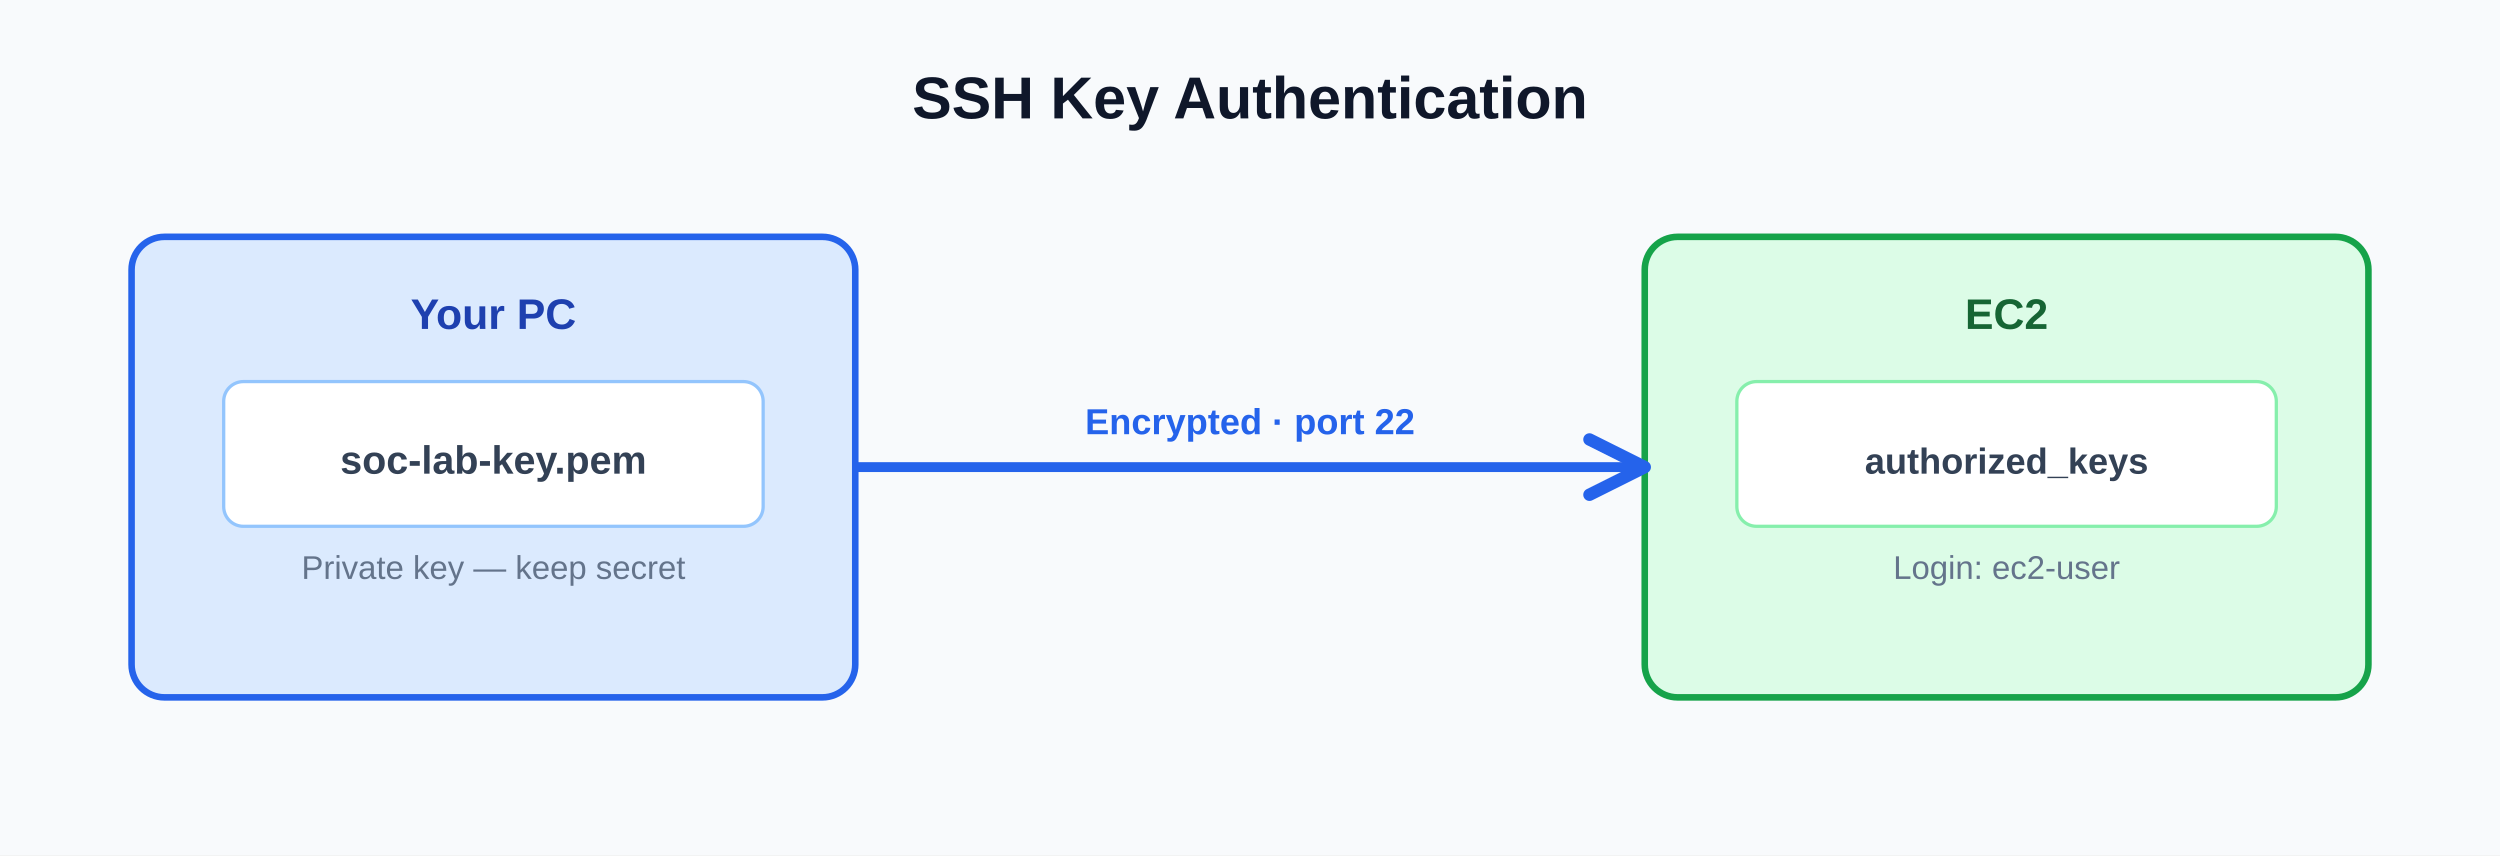
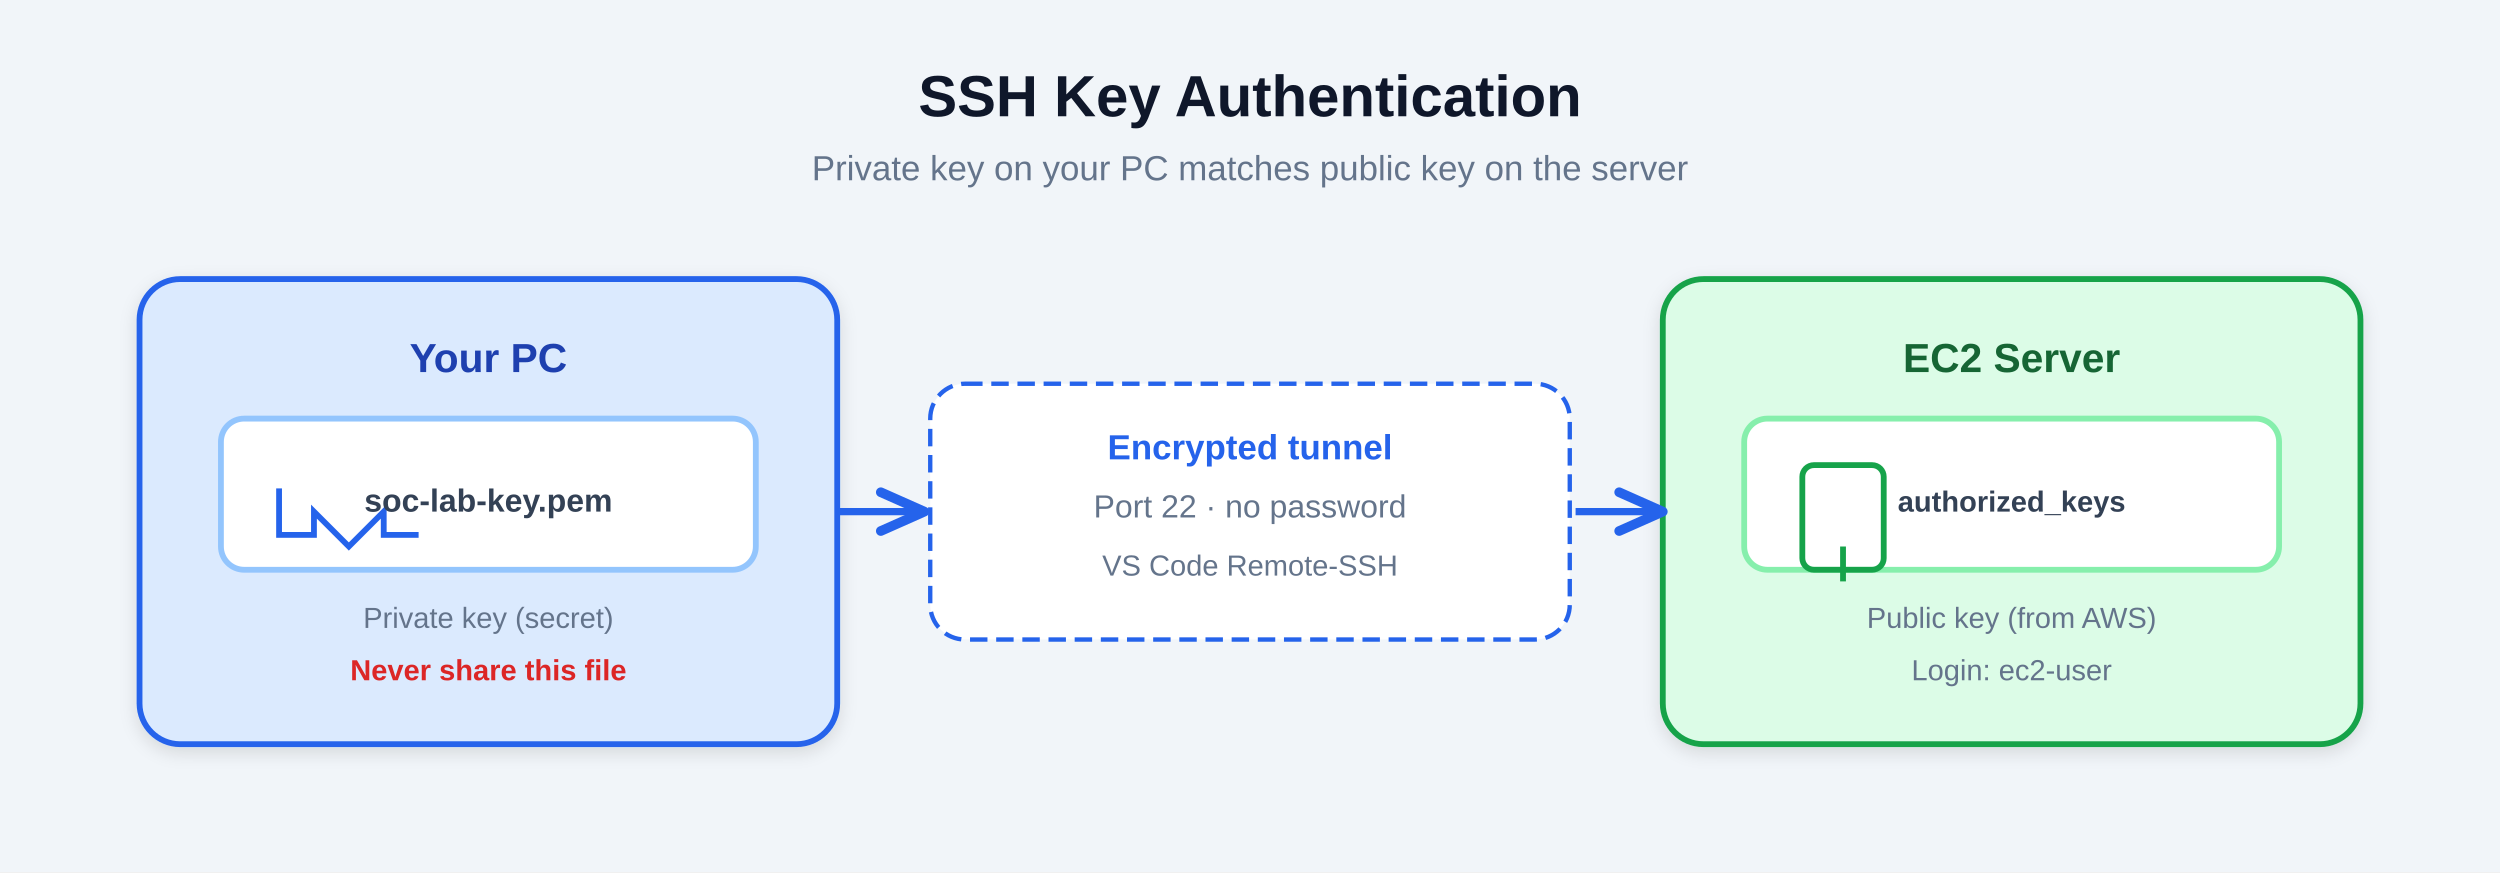
- <svg xmlns="http://www.w3.org/2000/svg" viewBox="0 0 760 260" role="img" aria-label="SSH key authentication">
+ <svg xmlns="http://www.w3.org/2000/svg" viewBox="0 0 860 300" role="img" aria-label="SSH key authentication">
  <defs>
-     <marker id="b" viewBox="0 0 10 10" refX="9" refY="5" markerWidth="7" markerHeight="7" orient="auto">
-       <path d="M1 1 L9 5 L1 9" fill="none" stroke="#2563EB" stroke-width="1.8" stroke-linecap="round" stroke-linejoin="round" />
+     <filter id="sh" x="-20%" y="-20%" width="140%" height="140%">
+       <feDropShadow dx="0" dy="2" stdDeviation="3" flood-opacity="0.12" />
+     </filter>
+     <marker id="k" viewBox="0 0 12 12" refX="10" refY="6" markerWidth="8" markerHeight="8" orient="auto">
+       <path d="M1 2 L10 6 L1 10" fill="none" stroke="#2563EB" stroke-width="2" stroke-linecap="round" stroke-linejoin="round" />
    </marker>
  </defs>
-   <rect width="760" height="260" fill="#F8FAFC" />
-   <text x="380" y="36" text-anchor="middle" font-family="Arial, Helvetica, Sans-serif" font-size="18" font-weight="700" fill="#0F172A">SSH Key Authentication</text>
-   <rect x="40" y="72" width="220" height="140" rx="10" fill="#DBEAFE" stroke="#2563EB" stroke-width="2" />
-   <text x="150" y="100" text-anchor="middle" font-family="Arial, Helvetica, Sans-serif" font-size="13" font-weight="700" fill="#1E40AF">Your PC</text>
-   <rect x="68" y="116" width="164" height="44" rx="6" fill="#FFF" stroke="#93C5FD" />
-   <text x="150" y="144" text-anchor="middle" font-family="Arial, Helvetica, Sans-serif" font-size="12" font-weight="600" fill="#334155">soc-lab-key.pem</text>
-   <text x="150" y="176" text-anchor="middle" font-family="Arial, Helvetica, Sans-serif" font-size="10" fill="#64748B">Private key — keep secret</text>
-   <rect x="500" y="72" width="220" height="140" rx="10" fill="#DCFCE7" stroke="#16A34A" stroke-width="2" />
-   <text x="610" y="100" text-anchor="middle" font-family="Arial, Helvetica, Sans-serif" font-size="13" font-weight="700" fill="#166534">EC2</text>
-   <rect x="528" y="116" width="164" height="44" rx="6" fill="#FFF" stroke="#86EFAC" />
-   <text x="610" y="144" text-anchor="middle" font-family="Arial, Helvetica, Sans-serif" font-size="11" font-weight="600" fill="#334155">authorized_keys</text>
-   <text x="610" y="176" text-anchor="middle" font-family="Arial, Helvetica, Sans-serif" font-size="10" fill="#64748B">Login: ec2-user</text>
-   <line x1="260" y1="142" x2="500" y2="142" stroke="#2563EB" stroke-width="3" marker-end="url(#b)" />
-   <text x="380" y="132" text-anchor="middle" font-family="Arial, Helvetica, Sans-serif" font-size="11" font-weight="600" fill="#2563EB">Encrypted · port 22</text>
+   <rect width="860" height="300" fill="#F1F5F9" />
+   <text x="430" y="40" text-anchor="middle" font-family="Arial, Helvetica, Sans-serif" font-size="20" font-weight="700" fill="#0F172A">SSH Key Authentication</text>
+   <text x="430" y="62" text-anchor="middle" font-family="Arial, Helvetica, Sans-serif" font-size="12" fill="#64748B">Private key on your PC matches public key on the server</text>
+   <g filter="url(#sh)">
+     <rect x="48" y="96" width="240" height="160" rx="14" fill="#DBEAFE" stroke="#2563EB" stroke-width="2" />
+   </g>
+   <text x="168" y="128" text-anchor="middle" font-family="Arial, Helvetica, Sans-serif" font-size="14" font-weight="700" fill="#1E40AF">Your PC</text>
+   <rect x="76" y="144" width="184" height="52" rx="8" fill="#FFF" stroke="#93C5FD" stroke-width="2" />
+   <path d="M96 168 L96 184 L108 184 L108 176 L120 188 L132 176 L132 184 L144 184" fill="none" stroke="#2563EB" stroke-width="2" />
+   <text x="168" y="176" text-anchor="middle" font-family="Arial, Helvetica, Sans-serif" font-size="11" font-weight="600" fill="#334155">soc-lab-key.pem</text>
+   <text x="168" y="216" text-anchor="middle" font-family="Arial, Helvetica, Sans-serif" font-size="10" fill="#64748B">Private key (secret)</text>
+   <text x="168" y="234" text-anchor="middle" font-family="Arial, Helvetica, Sans-serif" font-size="10" fill="#DC2626" font-weight="600">Never share this file</text>
+   <g filter="url(#sh)">
+     <rect x="572" y="96" width="240" height="160" rx="14" fill="#DCFCE7" stroke="#16A34A" stroke-width="2" />
+   </g>
+   <text x="692" y="128" text-anchor="middle" font-family="Arial, Helvetica, Sans-serif" font-size="14" font-weight="700" fill="#166534">EC2 Server</text>
+   <rect x="600" y="144" width="184" height="52" rx="8" fill="#FFF" stroke="#86EFAC" stroke-width="2" />
+   <rect x="620" y="160" width="28" height="36" rx="4" fill="none" stroke="#16A34A" stroke-width="2" />
+   <path d="M634 188 L634 200" fill="none" stroke="#16A34A" stroke-width="2" />
+   <text x="692" y="176" text-anchor="middle" font-family="Arial, Helvetica, Sans-serif" font-size="10" font-weight="600" fill="#334155">authorized_keys</text>
+   <text x="692" y="216" text-anchor="middle" font-family="Arial, Helvetica, Sans-serif" font-size="10" fill="#64748B">Public key (from AWS)</text>
+   <text x="692" y="234" text-anchor="middle" font-family="Arial, Helvetica, Sans-serif" font-size="10" fill="#64748B">Login: ec2-user</text>
+   <rect x="320" y="132" width="220" height="88" rx="12" fill="#FFF" stroke="#2563EB" stroke-width="1.5" stroke-dasharray="6 3" />
+   <text x="430" y="158" text-anchor="middle" font-family="Arial, Helvetica, Sans-serif" font-size="12" font-weight="600" fill="#2563EB">Encrypted tunnel</text>
+   <text x="430" y="178" text-anchor="middle" font-family="Arial, Helvetica, Sans-serif" font-size="11" fill="#64748B">Port 22 · no password</text>
+   <text x="430" y="198" text-anchor="middle" font-family="Arial, Helvetica, Sans-serif" font-size="10" fill="#64748B">VS Code Remote-SSH</text>
+   <path d="M288 176 L318 176" fill="none" stroke="#2563EB" stroke-width="2.5" marker-end="url(#k)" />
+   <path d="M542 176 L572 176" fill="none" stroke="#2563EB" stroke-width="2.5" marker-end="url(#k)" />
</svg>
